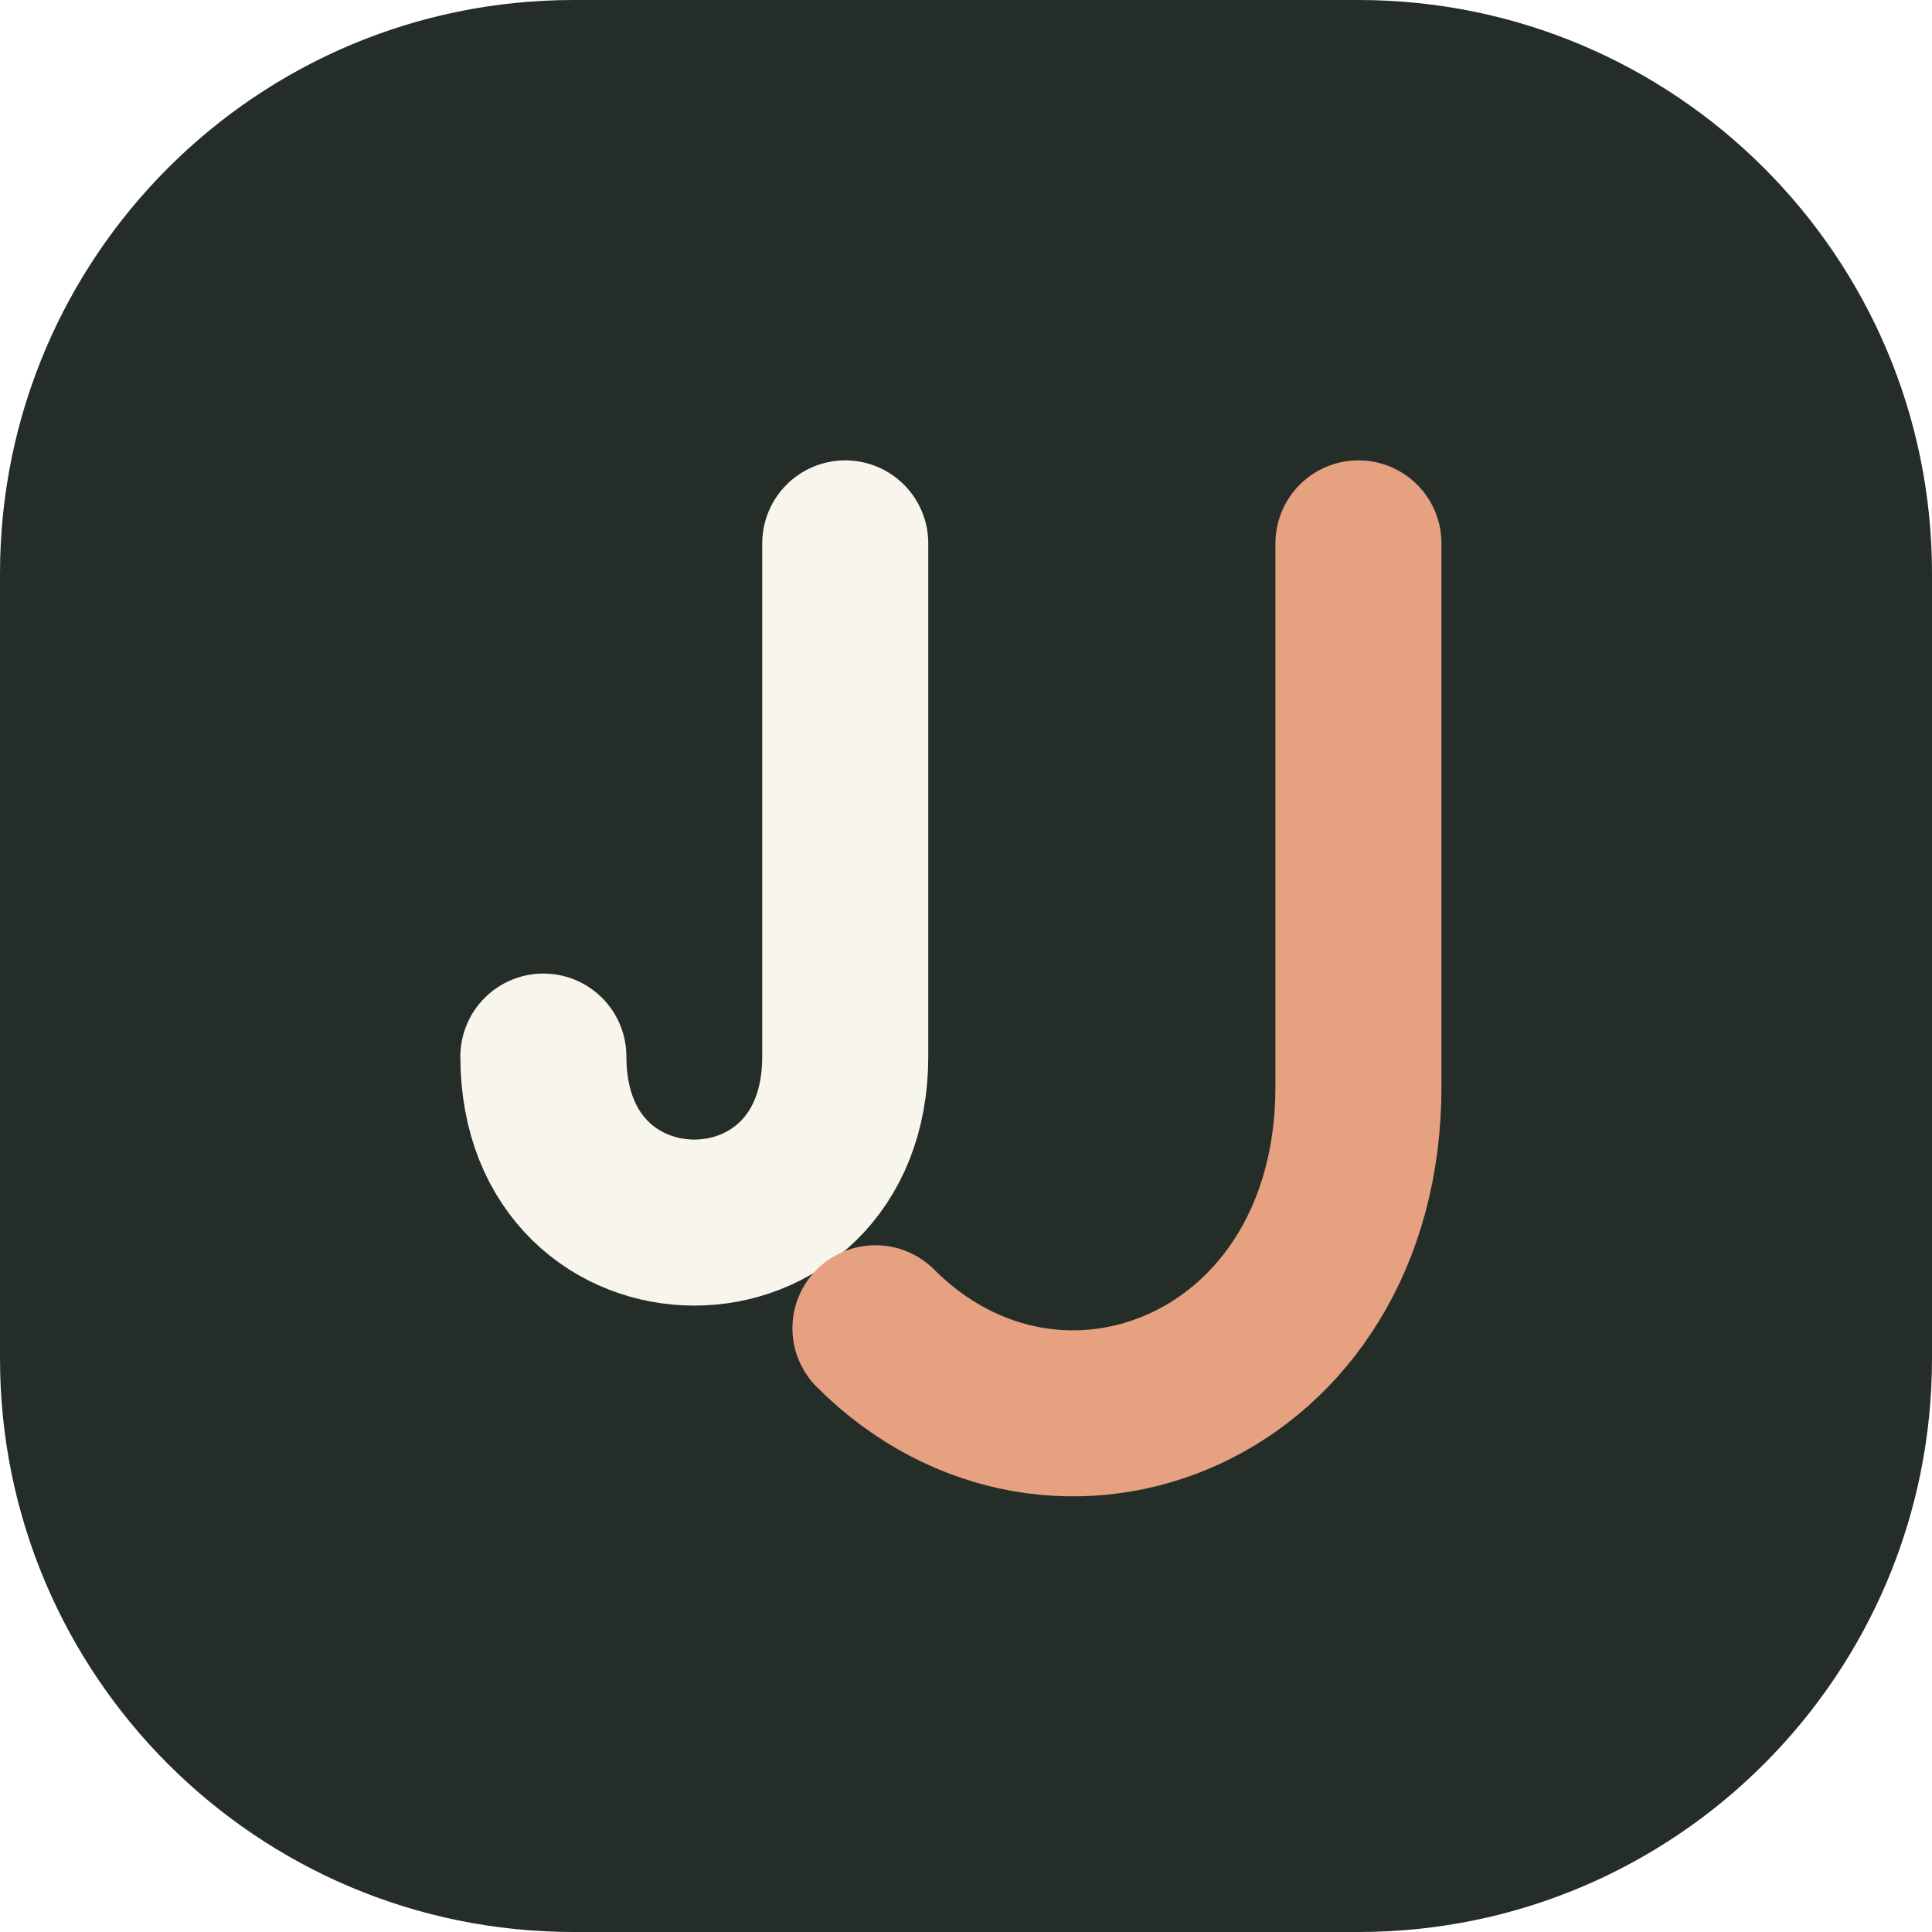
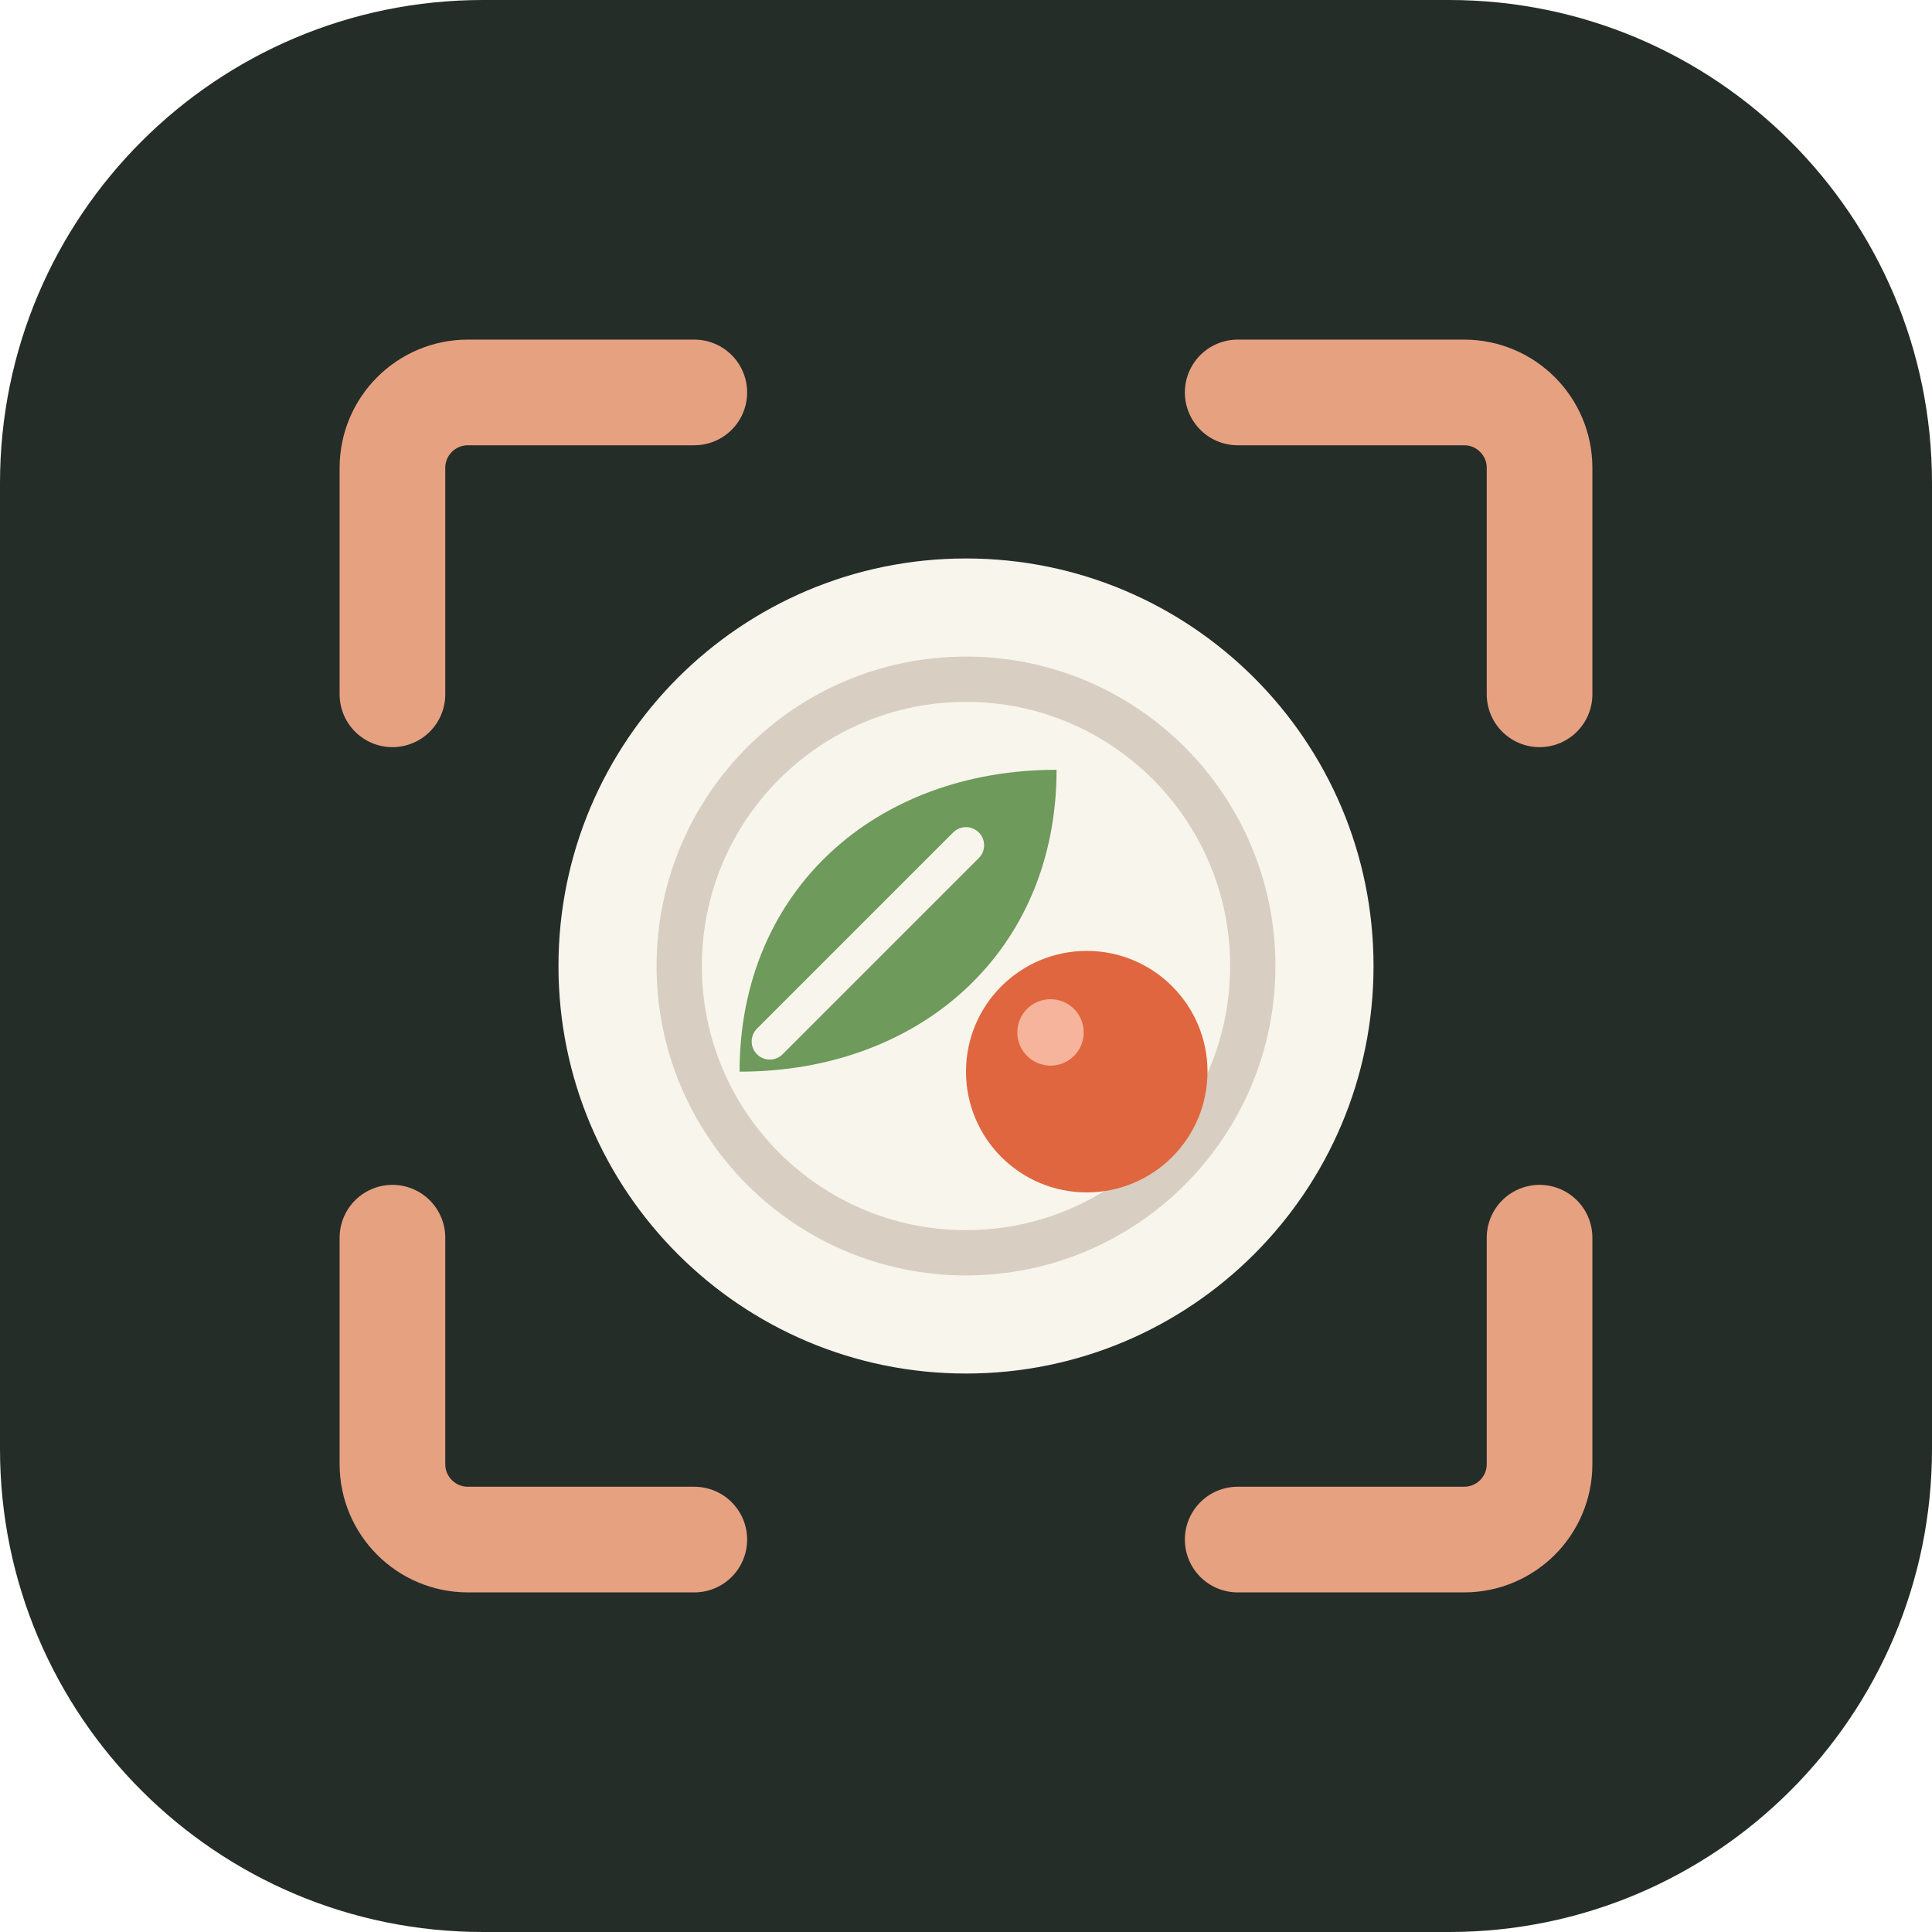
<svg xmlns="http://www.w3.org/2000/svg" viewBox="0 0 64 64" fill="none">
-   <rect width="64" height="64" rx="19" fill="#252D29" />
-   <path d="M28 18V35C28 42.333 18 42.333 18 35" stroke="#F8F5ED" stroke-width="5.5" stroke-linecap="round" />
-   <path d="M45 18V36C45 46 35 50 29 44" stroke="#E6A181" stroke-width="5.5" stroke-linecap="round" />
+   <rect width="64" height="64" rx="16" fill="#252D29" />
+   <path d="M13 23V15.5A2.5 2.5 0 0 1 15.5 13H23M41 13H48.5A2.5 2.5 0 0 1 51 15.5V23M51 41V48.5A2.5 2.5 0 0 1 48.5 51H41M23 51H15.5A2.5 2.5 0 0 1 13 48.5V41" stroke="#E6A181" stroke-width="3.5" stroke-linecap="round" stroke-linejoin="round" />
+   <circle cx="32" cy="32" r="13.5" fill="#F8F5ED" />
+   <circle cx="32" cy="32" r="9.5" stroke="#D8CEC2" stroke-width="1.5" />
+   <path d="M24.5 35.5C24.5 29.5 29 25.5 35 25.5C35 31.5 30.5 35.5 24.5 35.5Z" fill="#6E9A5B" />
+   <path d="M25.5 34.5L32 28" stroke="#F8F5ED" stroke-width="1.2" stroke-linecap="round" />
+   <circle cx="36" cy="35.5" r="4" fill="#E0663F" />
+   <circle cx="34.8" cy="34.2" r="1.1" fill="#F6B49C" />
</svg>
